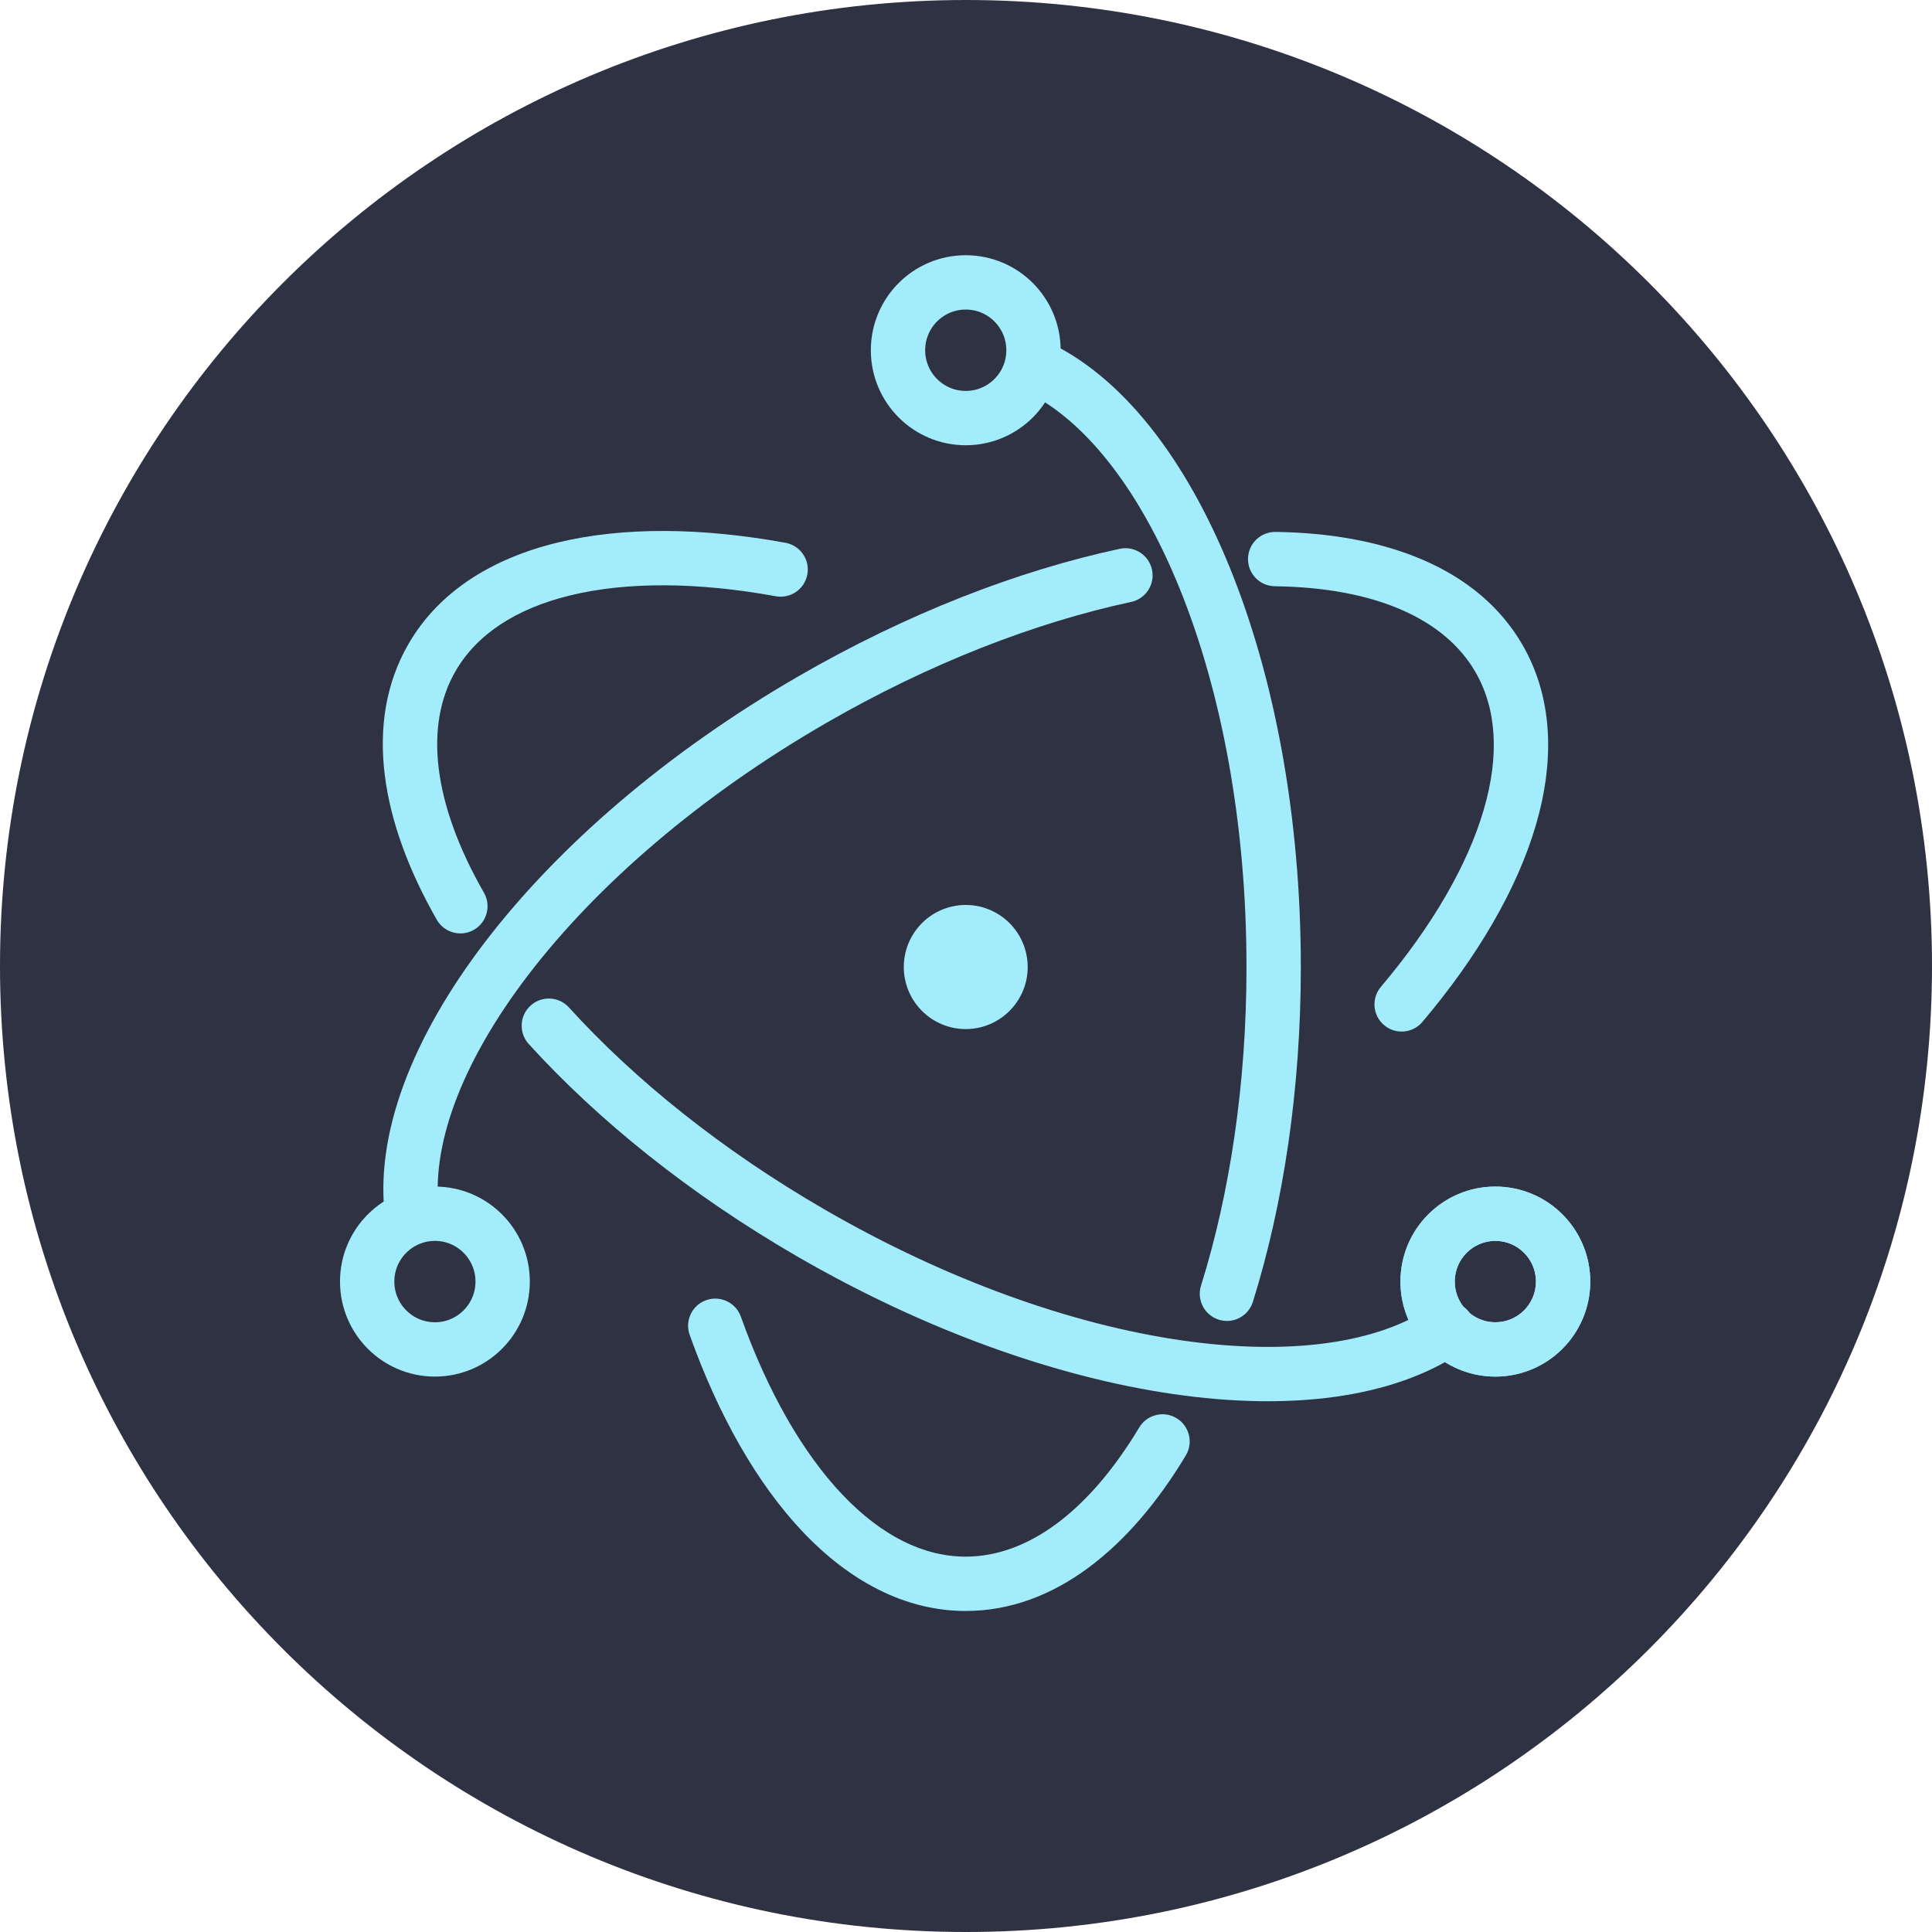
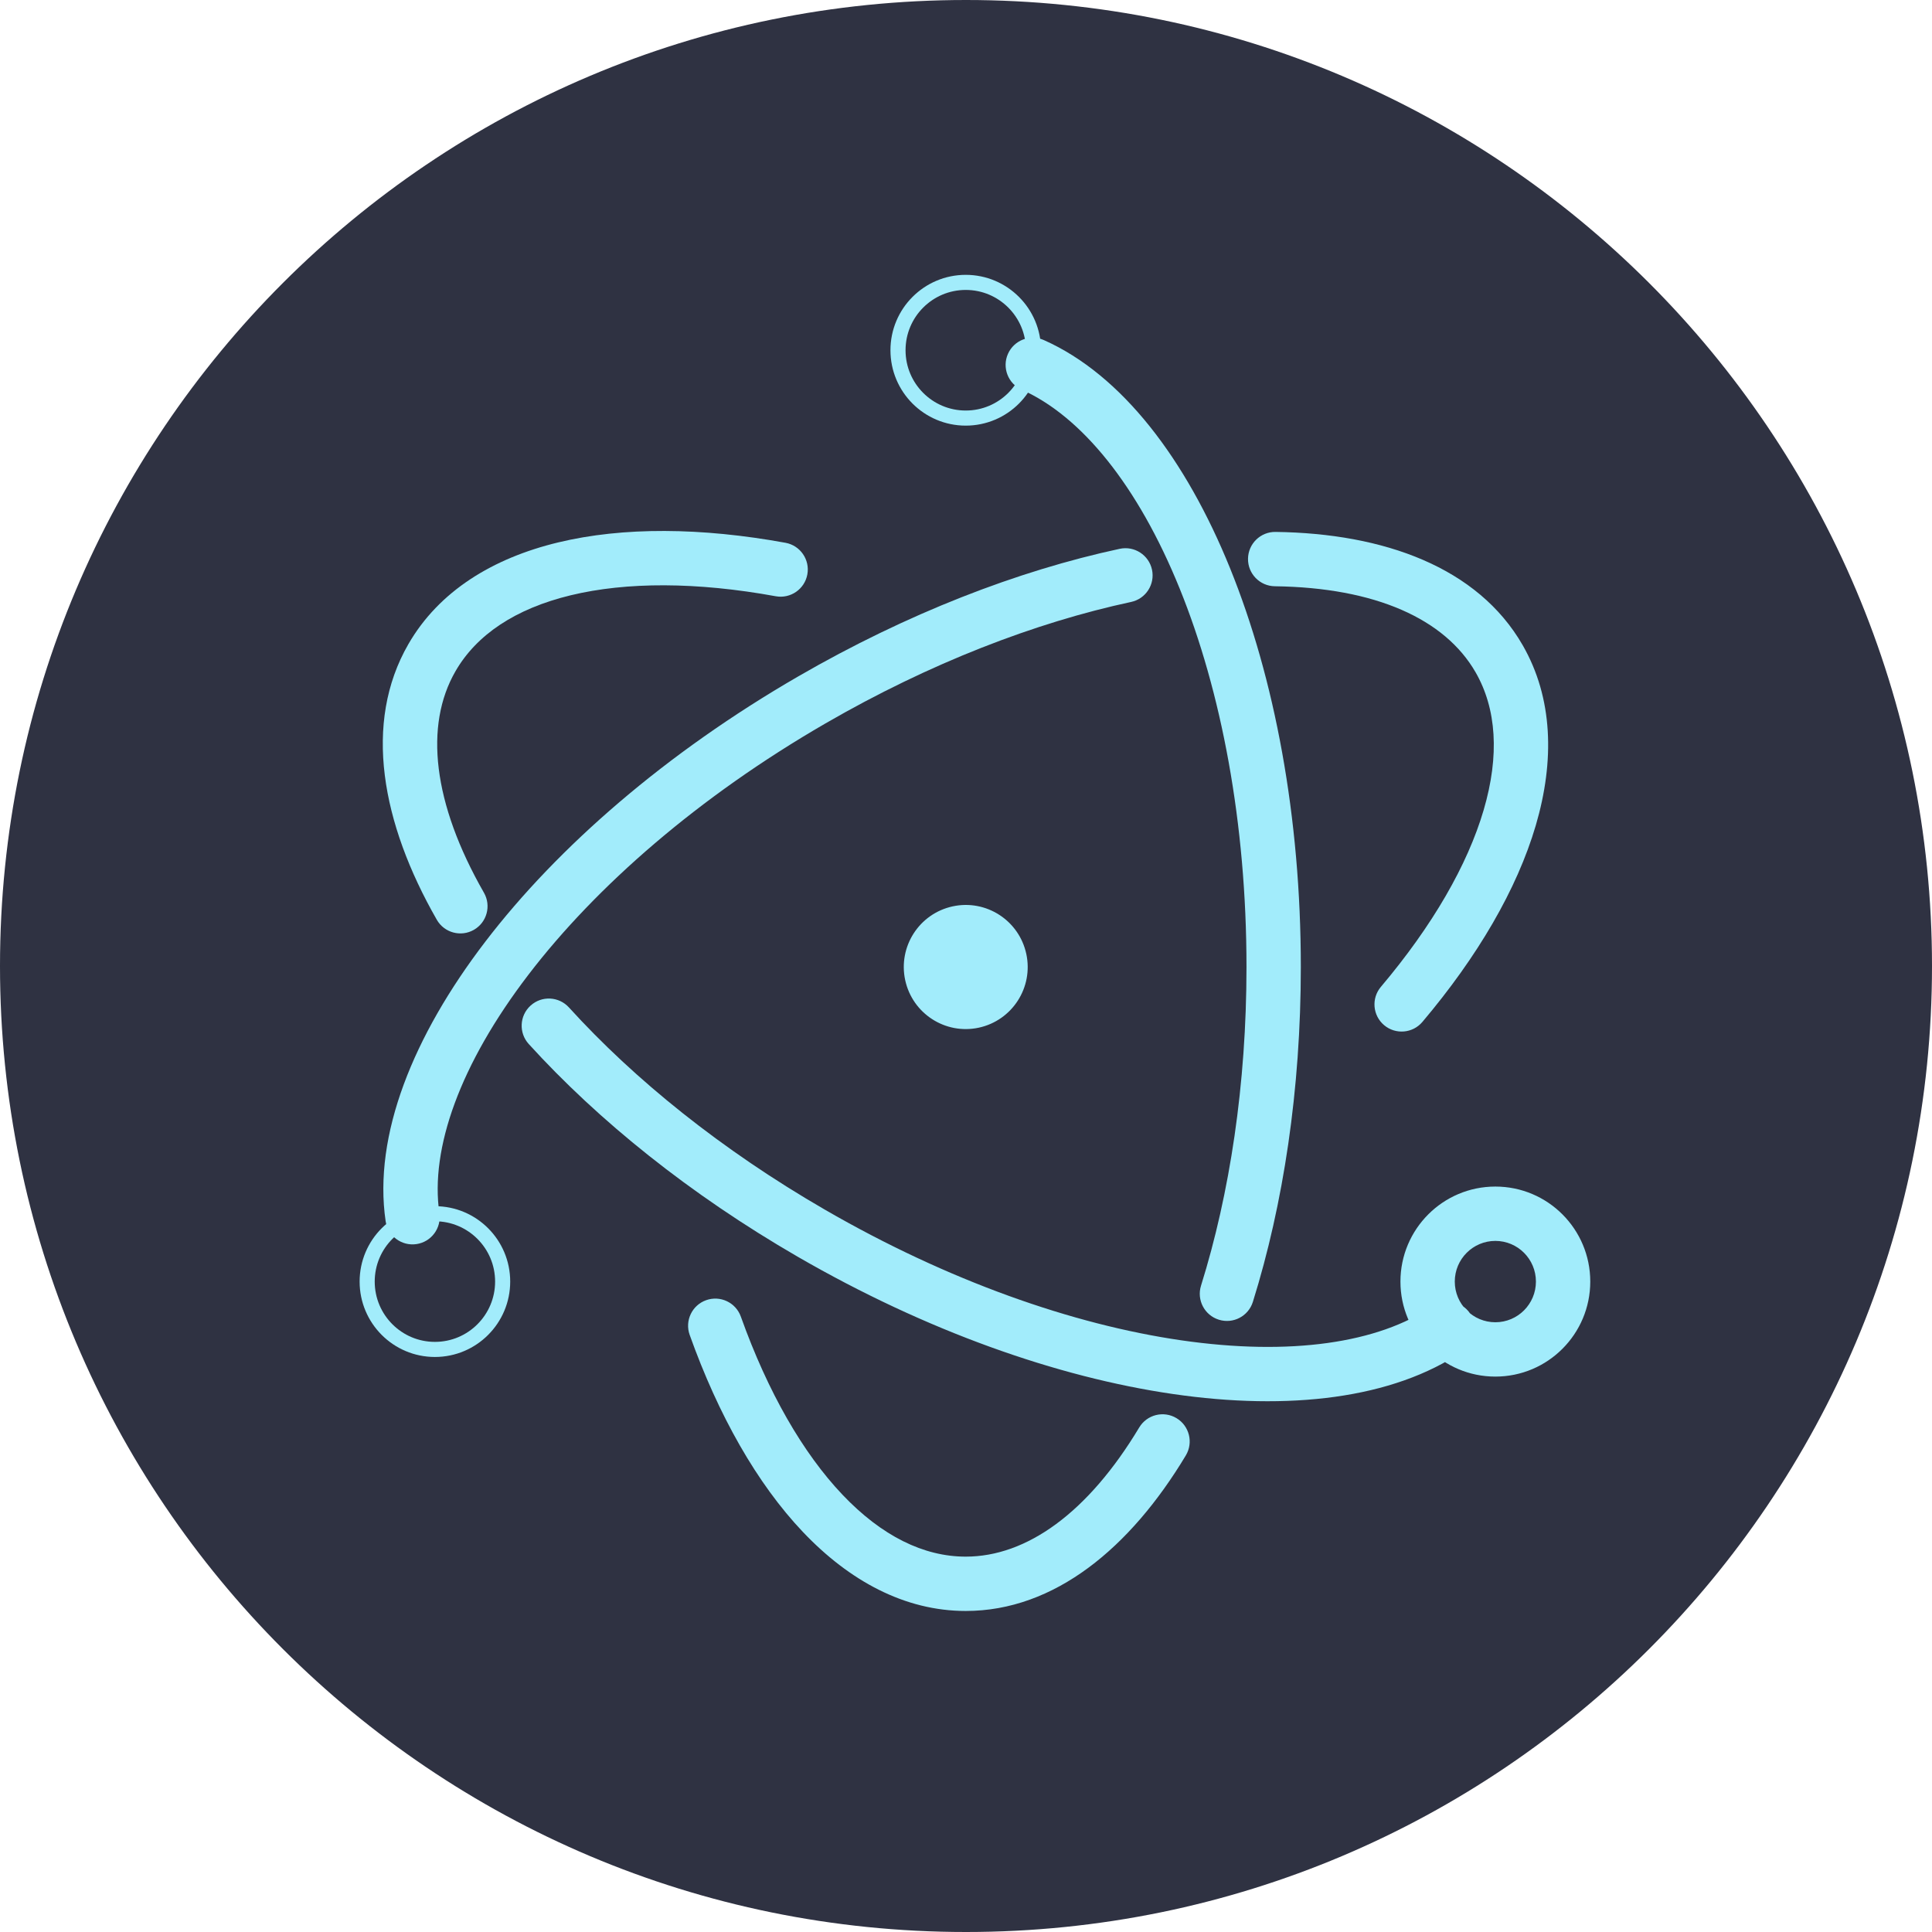
<svg xmlns="http://www.w3.org/2000/svg" viewBox="0 0 128 128" fill="none">
  <circle cx="64" cy="64" r="64" fill="#2F3242" />
-   <ellipse cx="63.983" cy="23.204" rx="4.488" ry="4.495" stroke="#A2ECFB" stroke-width="3.6" stroke-linecap="round" />
+   <ellipse cx="63.983" cy="23.204" rx="4.488" ry="4.495" stroke="#A2ECFB" strokeWidth="3.6" strokeLinecap="round" />
  <path d="M51.395 39.503C52.373 39.681 53.311 39.033 53.489 38.055C53.668 37.077 53.019 36.14 52.041 35.961L51.395 39.503ZM28.615 43.575L30.175 44.474L30.175 44.474L28.615 43.575ZM28.939 60.936C29.433 61.798 30.533 62.098 31.396 61.604C32.258 61.11 32.557 60.01 32.064 59.147L28.939 60.936ZM37.694 66.746C37.025 66.01 35.887 65.955 35.151 66.624C34.415 67.292 34.361 68.431 35.029 69.167L37.694 66.746ZM53.749 81.701L52.848 83.26L53.749 81.701ZM96.921 89.515C97.742 88.954 97.953 87.834 97.392 87.013C96.831 86.192 95.711 85.981 94.89 86.542L96.921 89.515ZM52.041 35.961C46.471 34.945 41.285 34.897 36.974 35.938C32.655 36.981 29.084 39.158 27.056 42.676L30.175 44.474C31.569 42.055 34.145 40.324 37.819 39.437C41.501 38.548 46.155 38.547 51.395 39.503L52.041 35.961ZM27.056 42.676C24.043 47.903 25.278 54.54 28.939 60.936L32.064 59.147C28.658 53.198 28.109 48.058 30.175 44.474L27.056 42.676ZM35.029 69.167C39.639 74.24 45.716 79.135 52.848 83.26L54.65 80.143C47.808 76.187 42.03 71.519 37.694 66.746L35.029 69.167ZM52.848 83.26C61.344 88.173 70.046 91.245 77.735 92.361C85.359 93.468 92.274 92.688 96.921 89.515L94.89 86.542C91.326 88.977 85.49 89.849 78.252 88.798C71.079 87.757 62.809 84.861 54.65 80.143L52.848 83.26ZM105.359 84.908C105.359 81.434 102.546 78.613 99.071 78.613V82.213C100.553 82.213 101.759 83.417 101.759 84.908H105.359ZM99.071 78.613C95.596 78.613 92.783 81.434 92.783 84.908H96.383C96.383 83.417 97.589 82.213 99.071 82.213V78.613ZM92.783 84.908C92.783 88.382 95.596 91.203 99.071 91.203V87.603C97.589 87.603 96.383 86.399 96.383 84.908H92.783ZM99.071 91.203C102.546 91.203 105.359 88.382 105.359 84.908H101.759C101.759 86.399 100.553 87.603 99.071 87.603V91.203Z" fill="#A2ECFB" />
  <path d="M91.487 65.382C90.846 66.141 90.941 67.277 91.7 67.919C92.459 68.56 93.595 68.465 94.237 67.706L91.487 65.382ZM99.317 43.635L97.757 44.534L99.317 43.635ZM84.507 35.241C83.513 35.228 82.697 36.024 82.684 37.018C82.671 38.012 83.466 38.828 84.46 38.841L84.507 35.241ZM74.941 39.88C75.913 39.672 76.531 38.715 76.323 37.742C76.114 36.771 75.157 36.152 74.185 36.36L74.941 39.88ZM53.784 46.373L54.685 47.931L53.784 46.373ZM25.549 80.905C25.693 81.888 26.607 82.569 27.591 82.425C28.575 82.281 29.255 81.366 29.111 80.383L25.549 80.905ZM94.237 67.706C97.884 63.391 100.505 58.927 101.752 54.678C103.001 50.421 102.9 46.247 100.876 42.736L97.757 44.534C99.149 46.949 99.36 50.042 98.297 53.664C97.232 57.294 94.918 61.322 91.487 65.382L94.237 67.706ZM100.876 42.736C97.912 37.594 91.708 35.335 84.507 35.241L84.46 38.841C91.133 38.928 95.726 41.011 97.757 44.534L100.876 42.736ZM74.185 36.36C67.436 37.809 60.088 40.648 52.883 44.815L54.685 47.931C61.597 43.934 68.595 41.242 74.941 39.88L74.185 36.36ZM52.883 44.815C44.137 49.872 36.967 56.095 32.149 62.393C27.377 68.63 24.715 75.212 25.549 80.905L29.111 80.383C28.484 76.103 30.475 70.506 35.008 64.58C39.496 58.714 46.284 52.789 54.685 47.931L52.883 44.815Z" fill="#A2ECFB" />
  <path d="M49.083 87.23C48.748 86.293 47.718 85.806 46.782 86.141C45.846 86.475 45.358 87.505 45.693 88.442L49.083 87.23ZM78.564 96.426C79.075 95.573 78.799 94.468 77.946 93.956C77.094 93.444 75.988 93.721 75.477 94.573L78.564 96.426ZM79.57 85.18C79.274 86.128 79.803 87.138 80.752 87.434C81.7 87.731 82.71 87.202 83.006 86.253L79.57 85.18ZM84.383 64.067H82.583H84.383ZM69.156 22.53C68.248 22.126 67.184 22.535 66.78 23.443C66.376 24.352 66.785 25.416 67.693 25.819L69.156 22.53ZM45.693 88.442C47.599 93.774 50.15 98.29 53.203 101.505C56.262 104.724 59.928 106.731 63.983 106.731V103.131C61.198 103.131 58.416 101.765 55.813 99.025C53.204 96.279 50.877 92.248 49.083 87.23L45.693 88.442ZM63.983 106.731C69.869 106.731 74.892 102.542 78.564 96.426L75.477 94.573C72.078 100.235 68.012 103.131 63.983 103.131V106.731ZM83.006 86.253C85.027 79.786 86.183 72.183 86.183 64.067H82.583C82.583 71.854 81.472 79.092 79.57 85.18L83.006 86.253ZM86.183 64.067C86.183 54.114 84.444 44.922 81.496 37.65C78.575 30.444 74.344 24.837 69.156 22.53L67.693 25.819C71.636 27.573 75.385 32.156 78.16 39.003C80.909 45.784 82.583 54.507 82.583 64.067H86.183Z" fill="#A2ECFB" />
-   <path fill-rule="evenodd" clip-rule="evenodd" d="M103.559 84.908C103.559 82.425 101.55 80.413 99.071 80.413C96.592 80.413 94.583 82.425 94.583 84.908C94.583 87.39 96.592 89.403 99.071 89.403C101.55 89.403 103.559 87.39 103.559 84.908V84.908Z" stroke="#A2ECFB" stroke-width="3.6" stroke-linecap="round" />
-   <path fill-rule="evenodd" clip-rule="evenodd" d="M28.814 89.403C31.293 89.403 33.302 87.39 33.302 84.908C33.302 82.425 31.293 80.413 28.814 80.413C26.336 80.413 24.326 82.425 24.326 84.908C24.326 87.39 26.336 89.403 28.814 89.403V89.403V89.403Z" stroke="#A2ECFB" stroke-width="3.6" stroke-linecap="round" />
+   <path fill-rule="evenodd" clip-rule="evenodd" d="M103.559 84.908C103.559 82.425 101.55 80.413 99.071 80.413C96.592 80.413 94.583 82.425 94.583 84.908C94.583 87.39 96.592 89.403 99.071 89.403C101.55 89.403 103.559 87.39 103.559 84.908V84.908Z" stroke="#A2ECFB" strokeWidth="3.6" strokeLinecap="round" />
+   <path fill-rule="evenodd" clip-rule="evenodd" d="M28.814 89.403C31.293 89.403 33.302 87.39 33.302 84.908C33.302 82.425 31.293 80.413 28.814 80.413C26.336 80.413 24.326 82.425 24.326 84.908C24.326 87.39 26.336 89.403 28.814 89.403V89.403V89.403Z" stroke="#A2ECFB" strokeWidth="3.6" strokeLinecap="round" />
  <path fill-rule="evenodd" clip-rule="evenodd" d="M64.85 68.086C62.634 68.565 60.451 67.155 59.971 64.935C59.493 62.716 60.901 60.529 63.117 60.049C65.333 59.569 67.516 60.98 67.995 63.199C68.474 65.419 67.066 67.605 64.85 68.086Z" fill="#A2ECFB" />
</svg>
